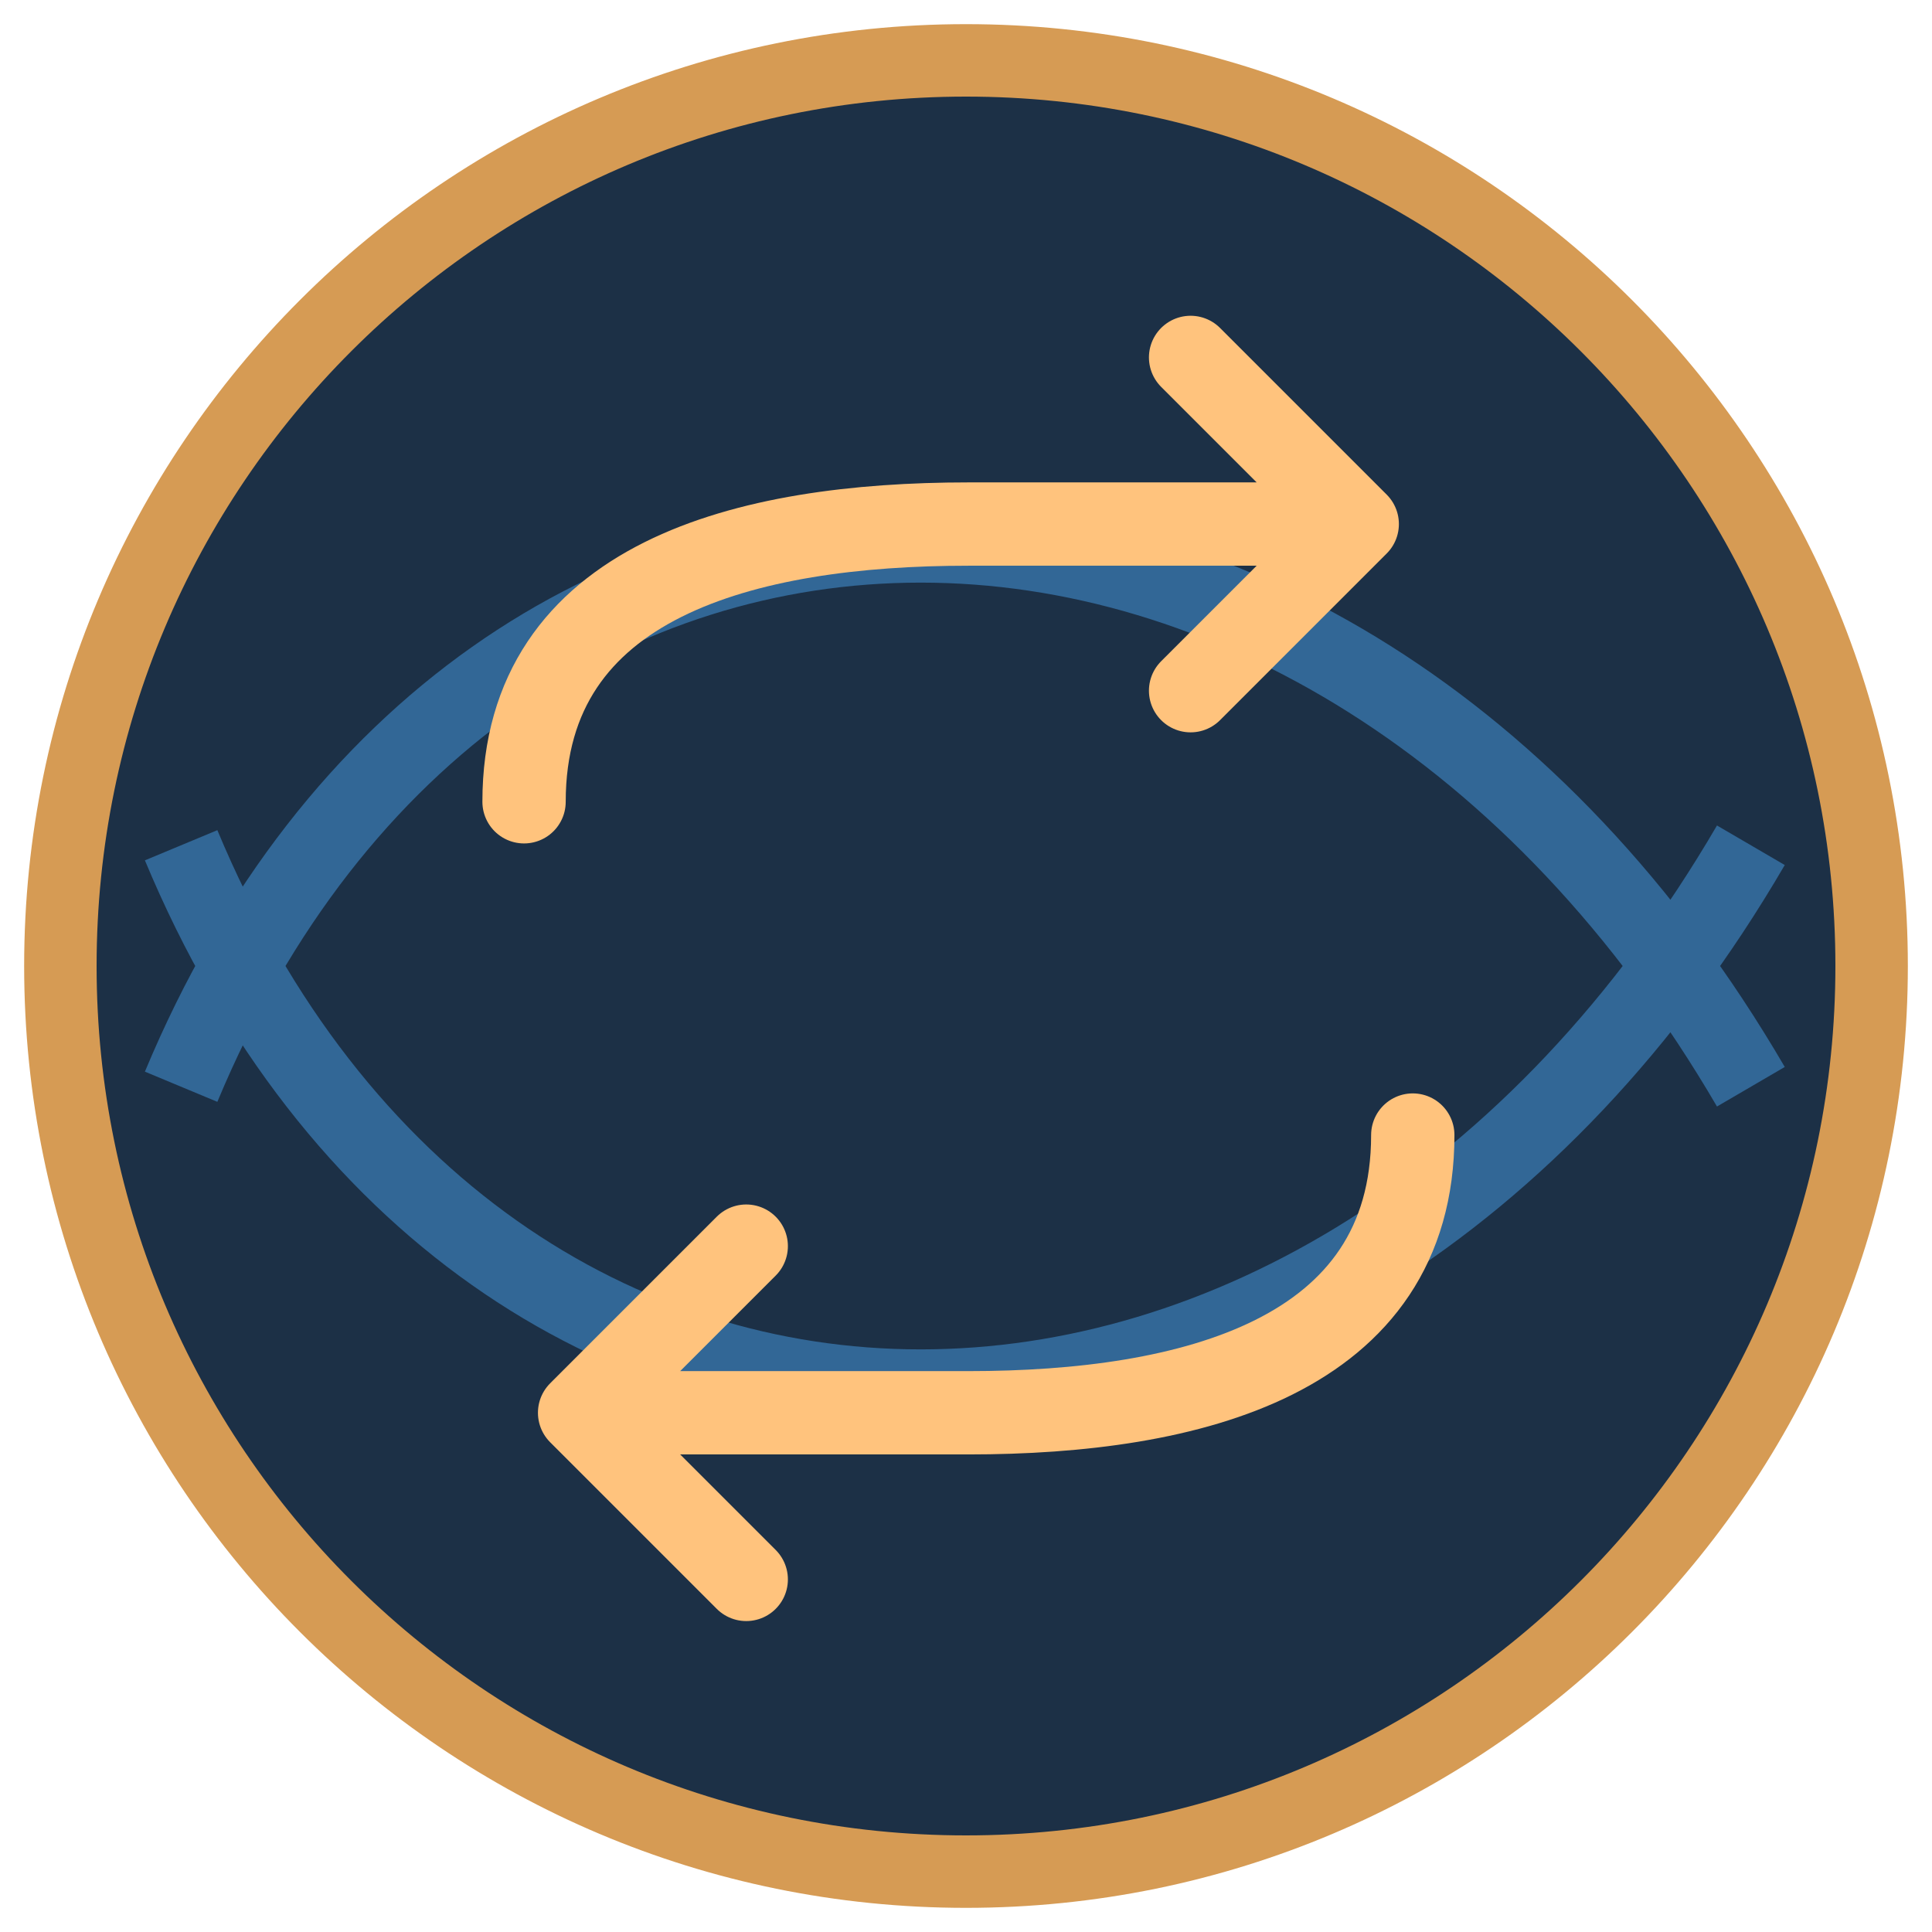
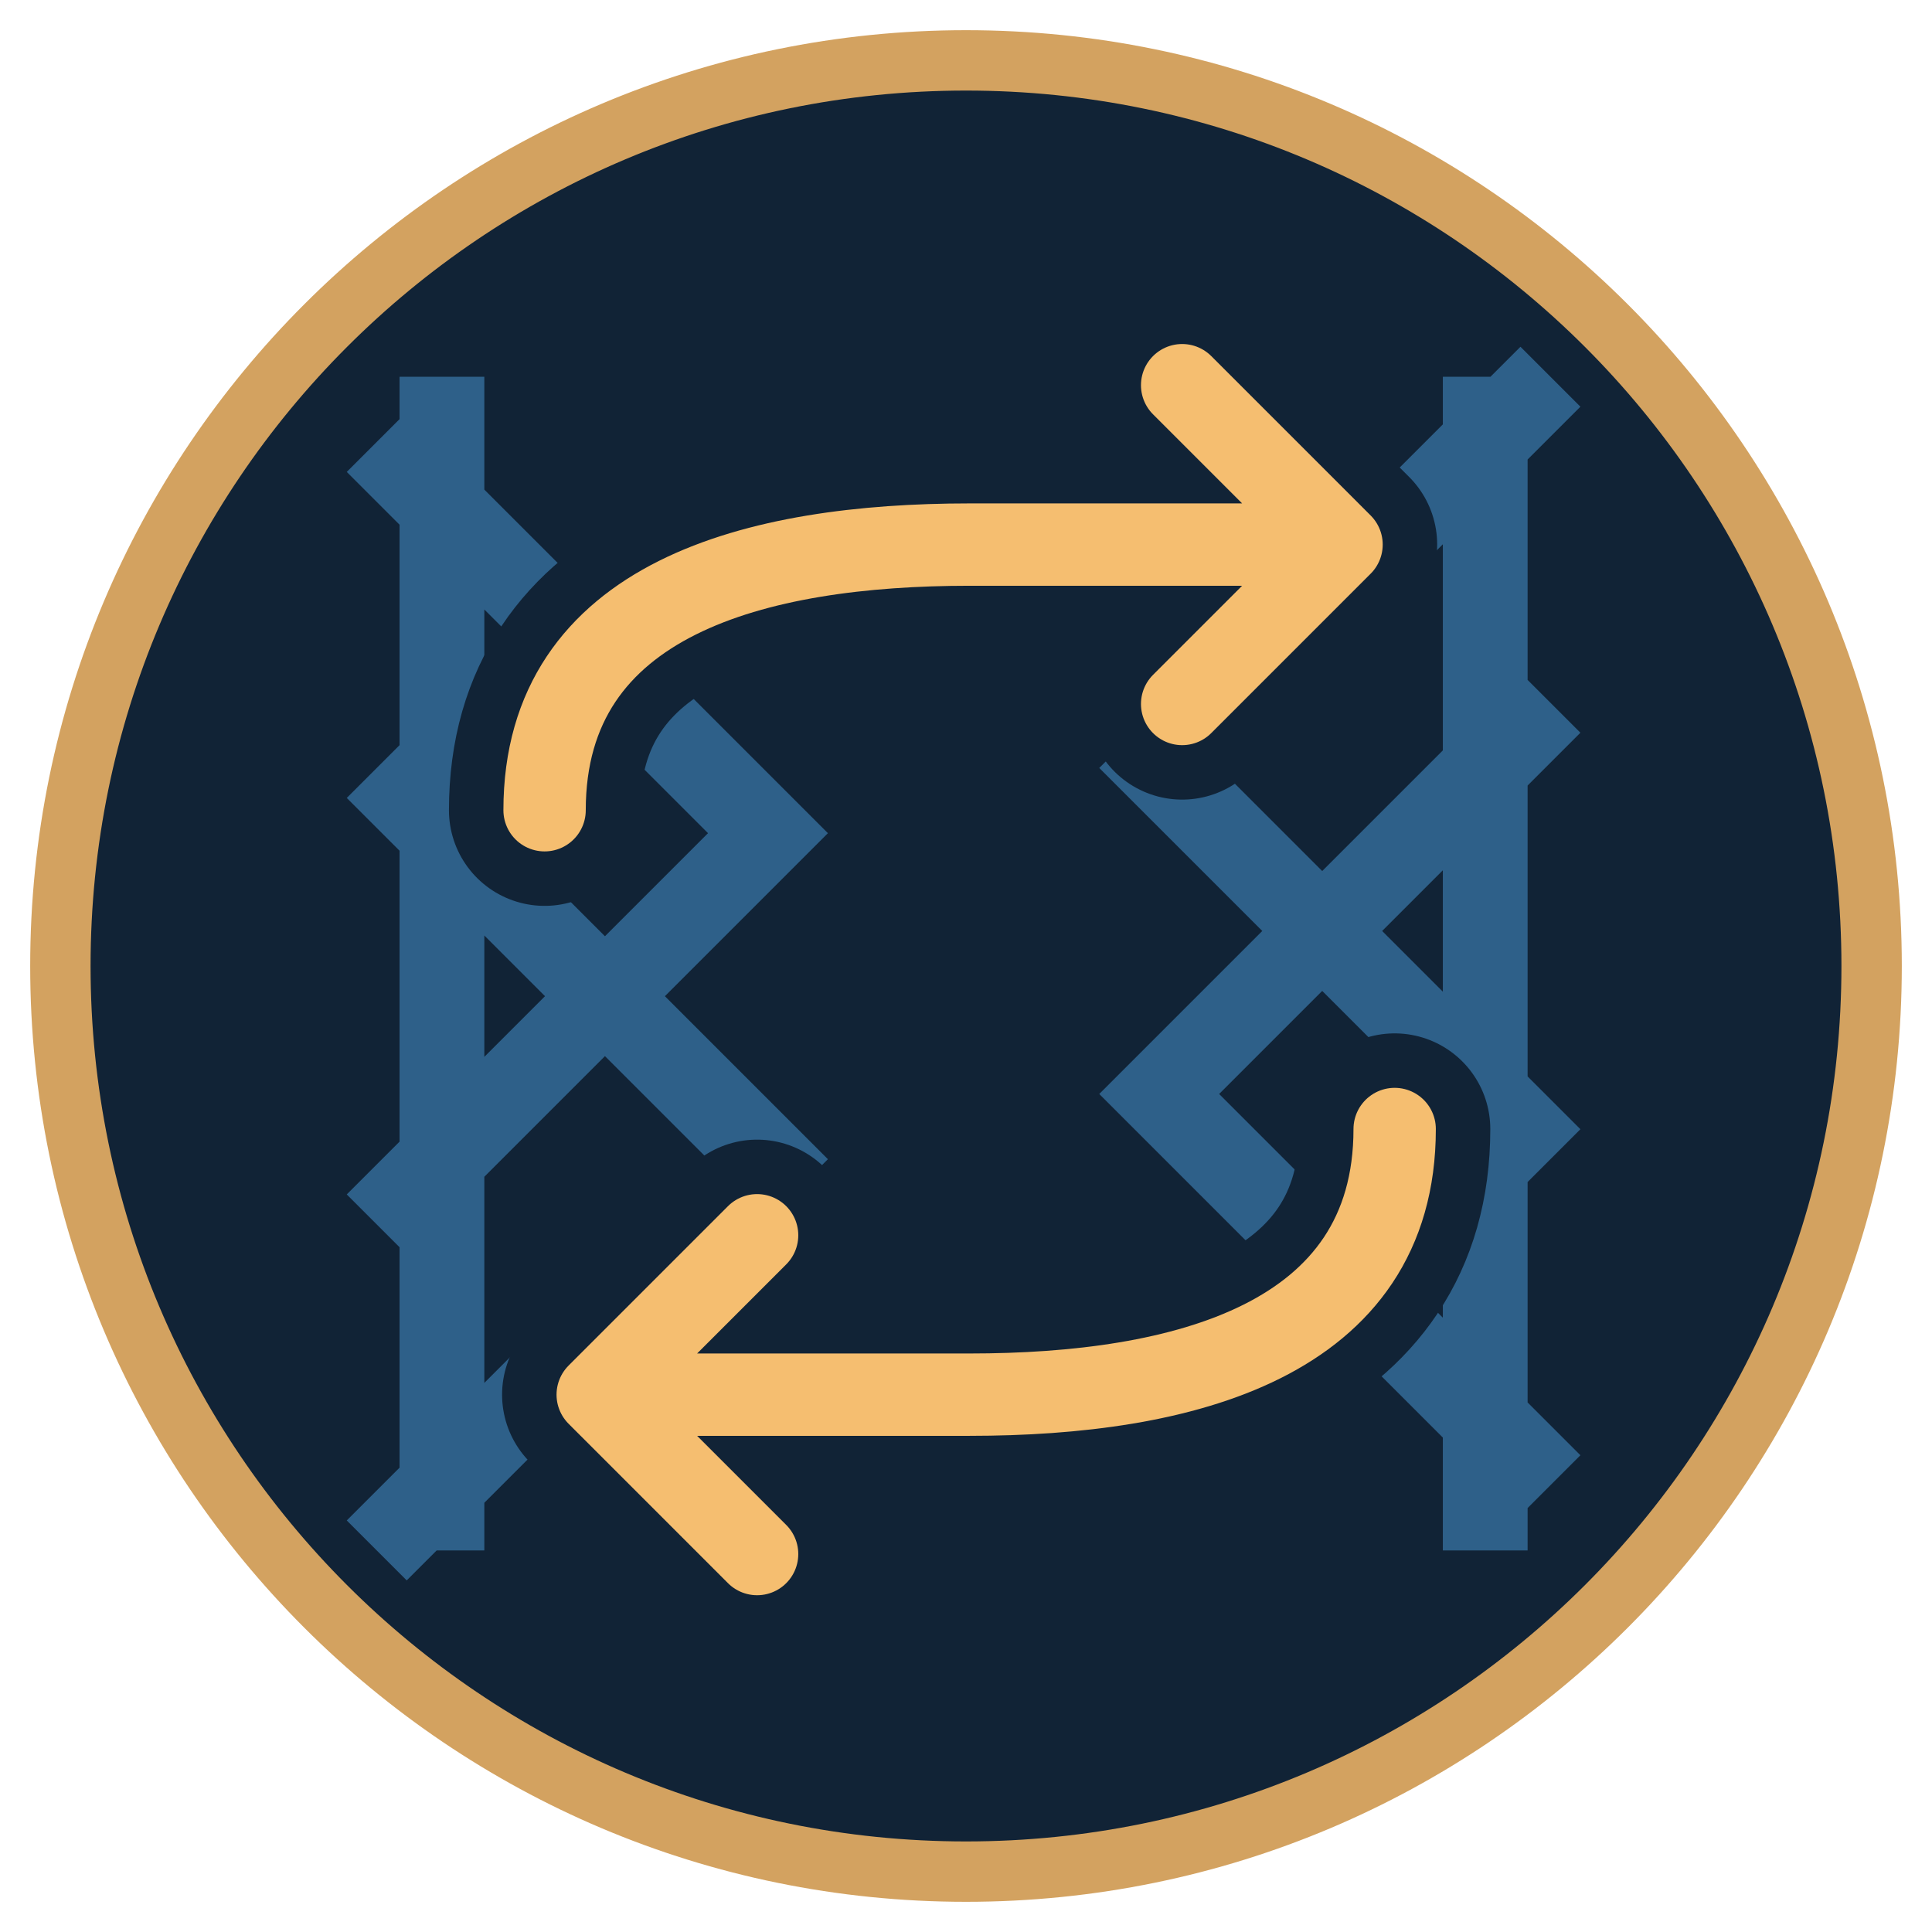
<svg xmlns="http://www.w3.org/2000/svg" viewBox="0 0 32 32">
-   <circle cx="16" cy="16" r="15" fill="#1C3046" stroke="#D69B54" stroke-width="1.2" />
-   <path d="M3 18 C8 6 22 6 29 18 M3 14 C8 26 22 26 29 14" fill="none" stroke="#3774AA" stroke-width="1.3" opacity=".8" />
-   <g transform="translate(5 5) scale(.92)">
-     <path d="M4,9 C4,5 8,4 12,4 H19 M16,1 L19,4 16,7 M20,15 C20,19 16,20 12,20 H5 M8,17 L5,20 8,23" fill="none" stroke="#FFC37D" stroke-width="1.5" stroke-linecap="round" stroke-linejoin="round" />
+   <circle cx="16" cy="16" r="15" fill="#112336" stroke="#d3a260" stroke-width="1" />
+   <path d="M3 4L9 10 3 16 M3 9L9 15 3 21 M21 3L15 9 21 15 M21 8L15 14 21 20 M4 3V21 M20 3V21" transform="translate(3 3) scale(1.08)" fill="none" stroke="#3c7cb0" stroke-width="1.3" opacity=".68" />
+   <g transform="translate(5.5 5.5) scale(.88)" fill="none" stroke-linecap="round" stroke-linejoin="round">
+     <path d="M4,9 C4,5 8,4 12,4 H19 M16,1 L19,4 16,7 M20,15 C20,19 16,20 12,20 H5 M8,17 L5,20 8,23" stroke="#112336" stroke-width="3.6" />
+     <path d="M4,9 C4,5 8,4 12,4 H19 M16,1 L19,4 16,7 M20,15 C20,19 16,20 12,20 H5 M8,17 L5,20 8,23" stroke="#f5be70" stroke-width="1.55" />
  </g>
</svg>
